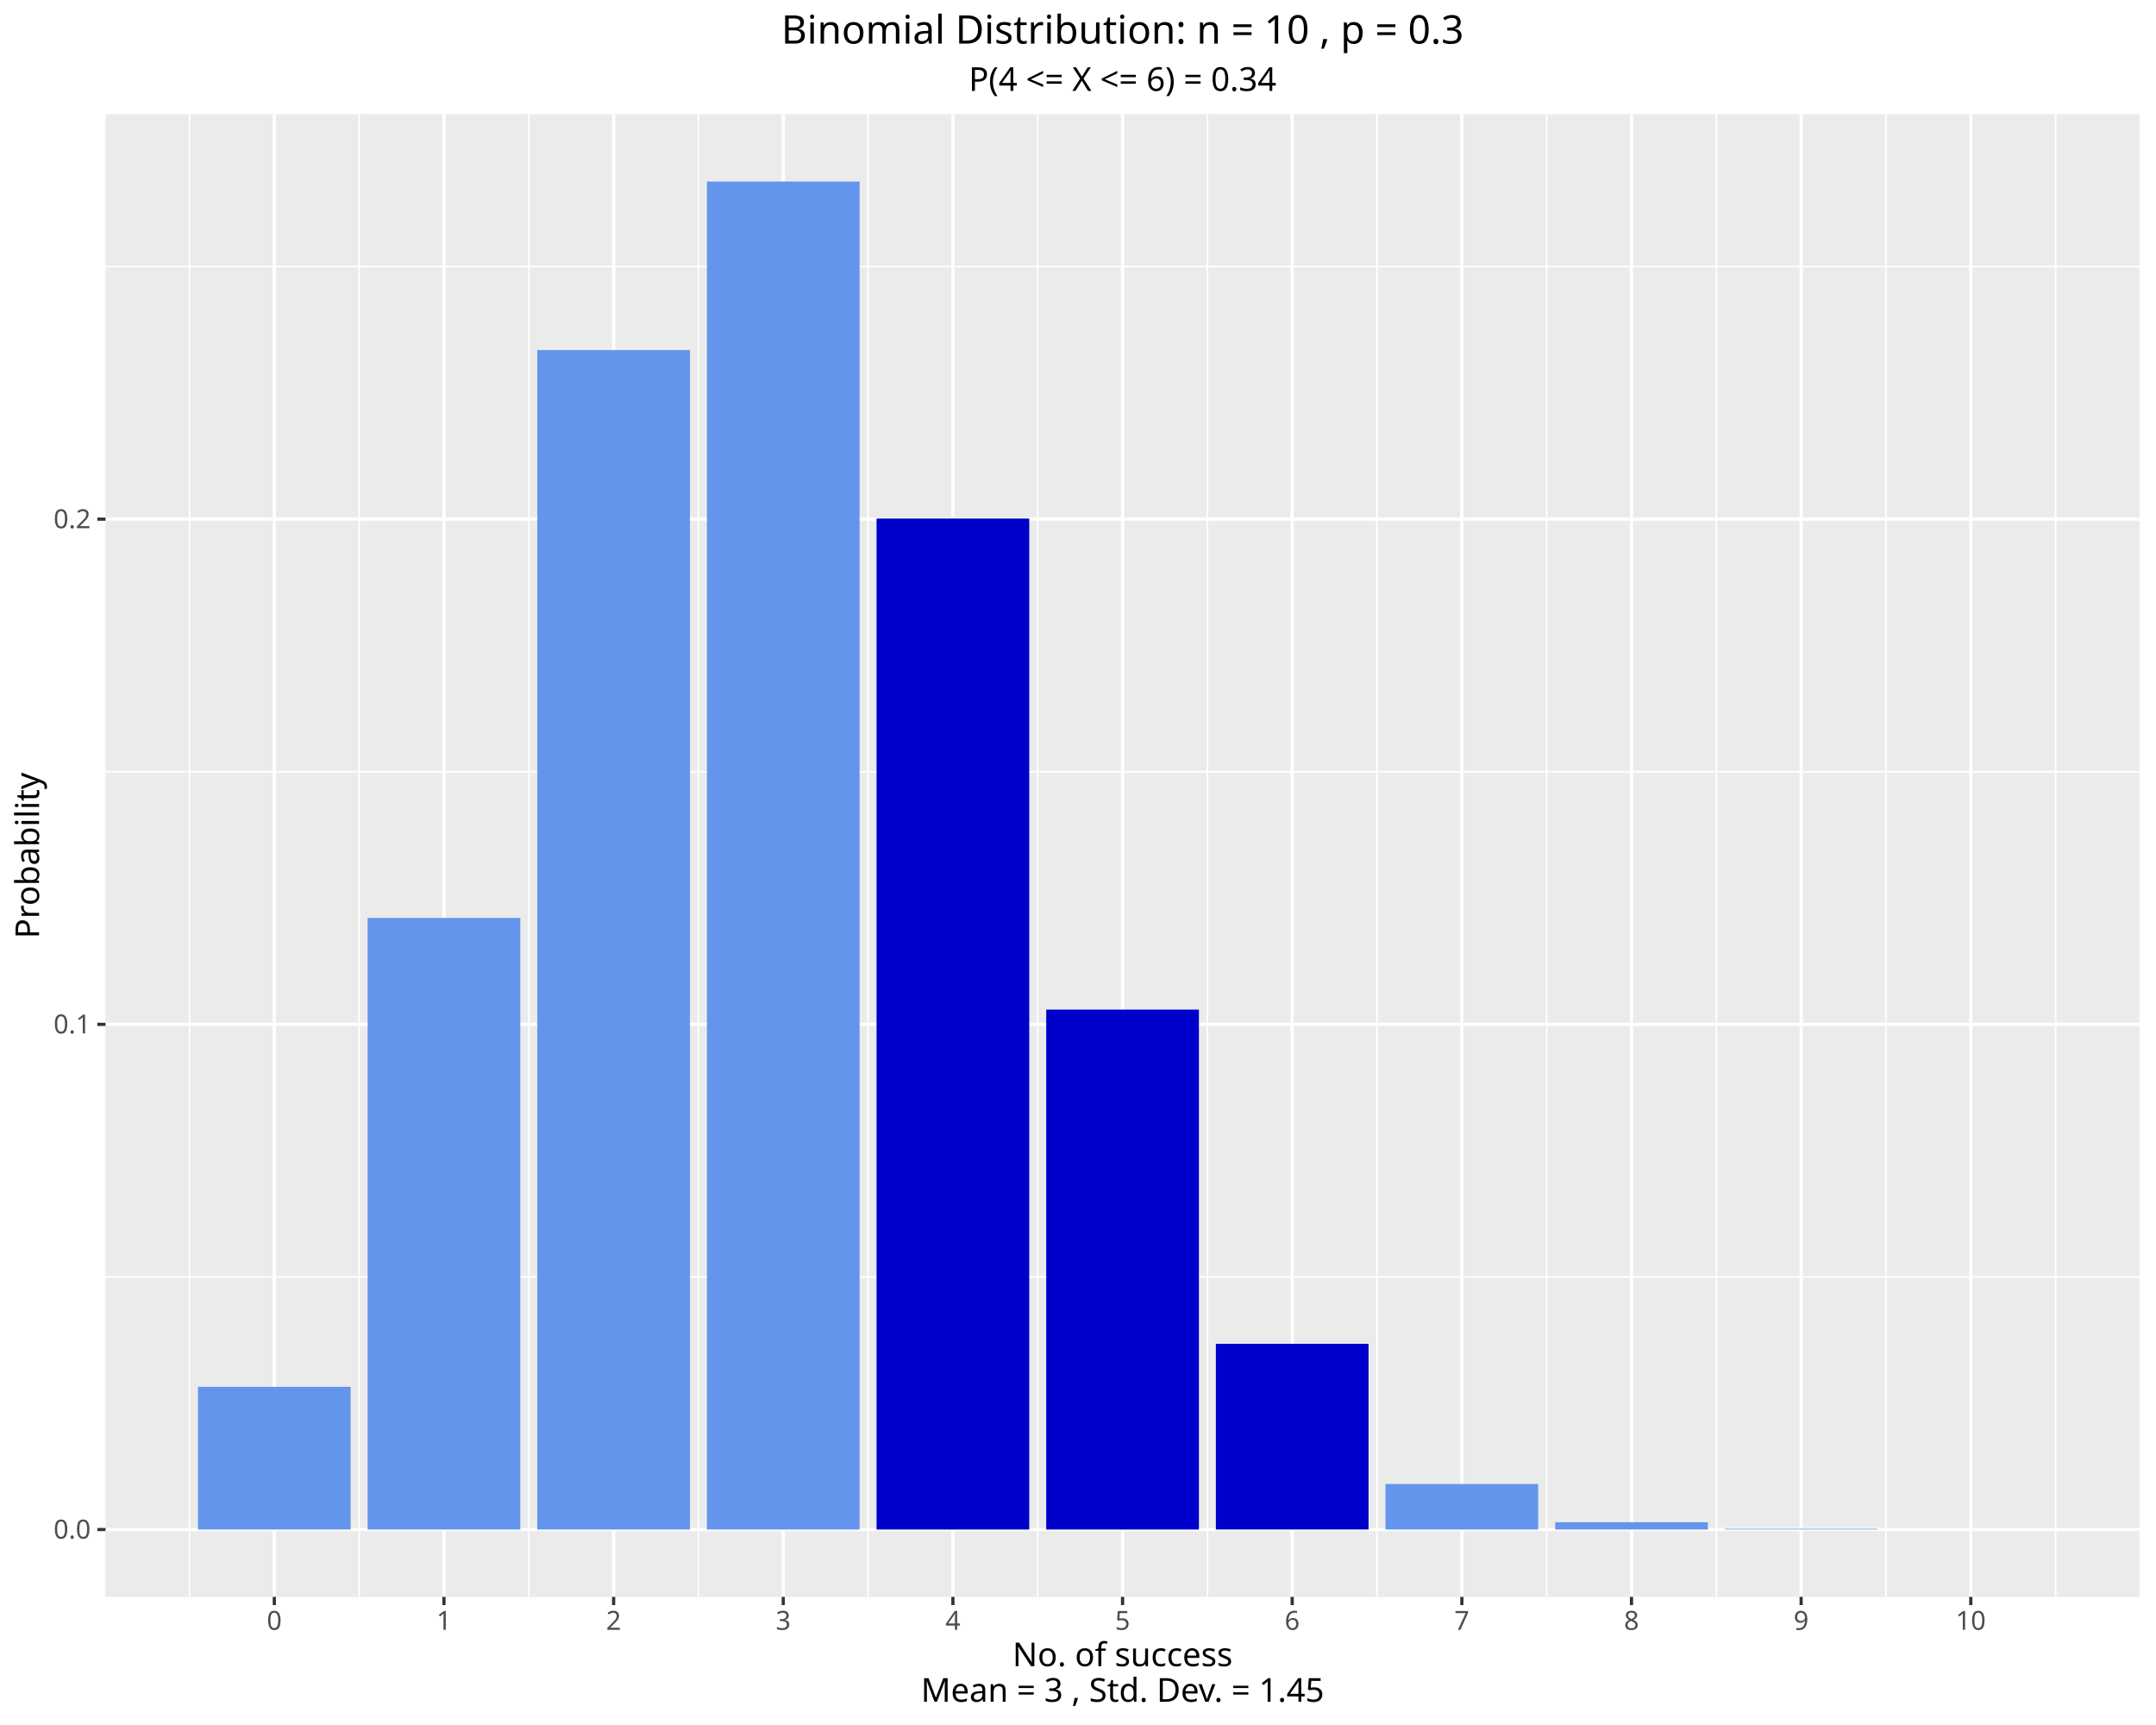
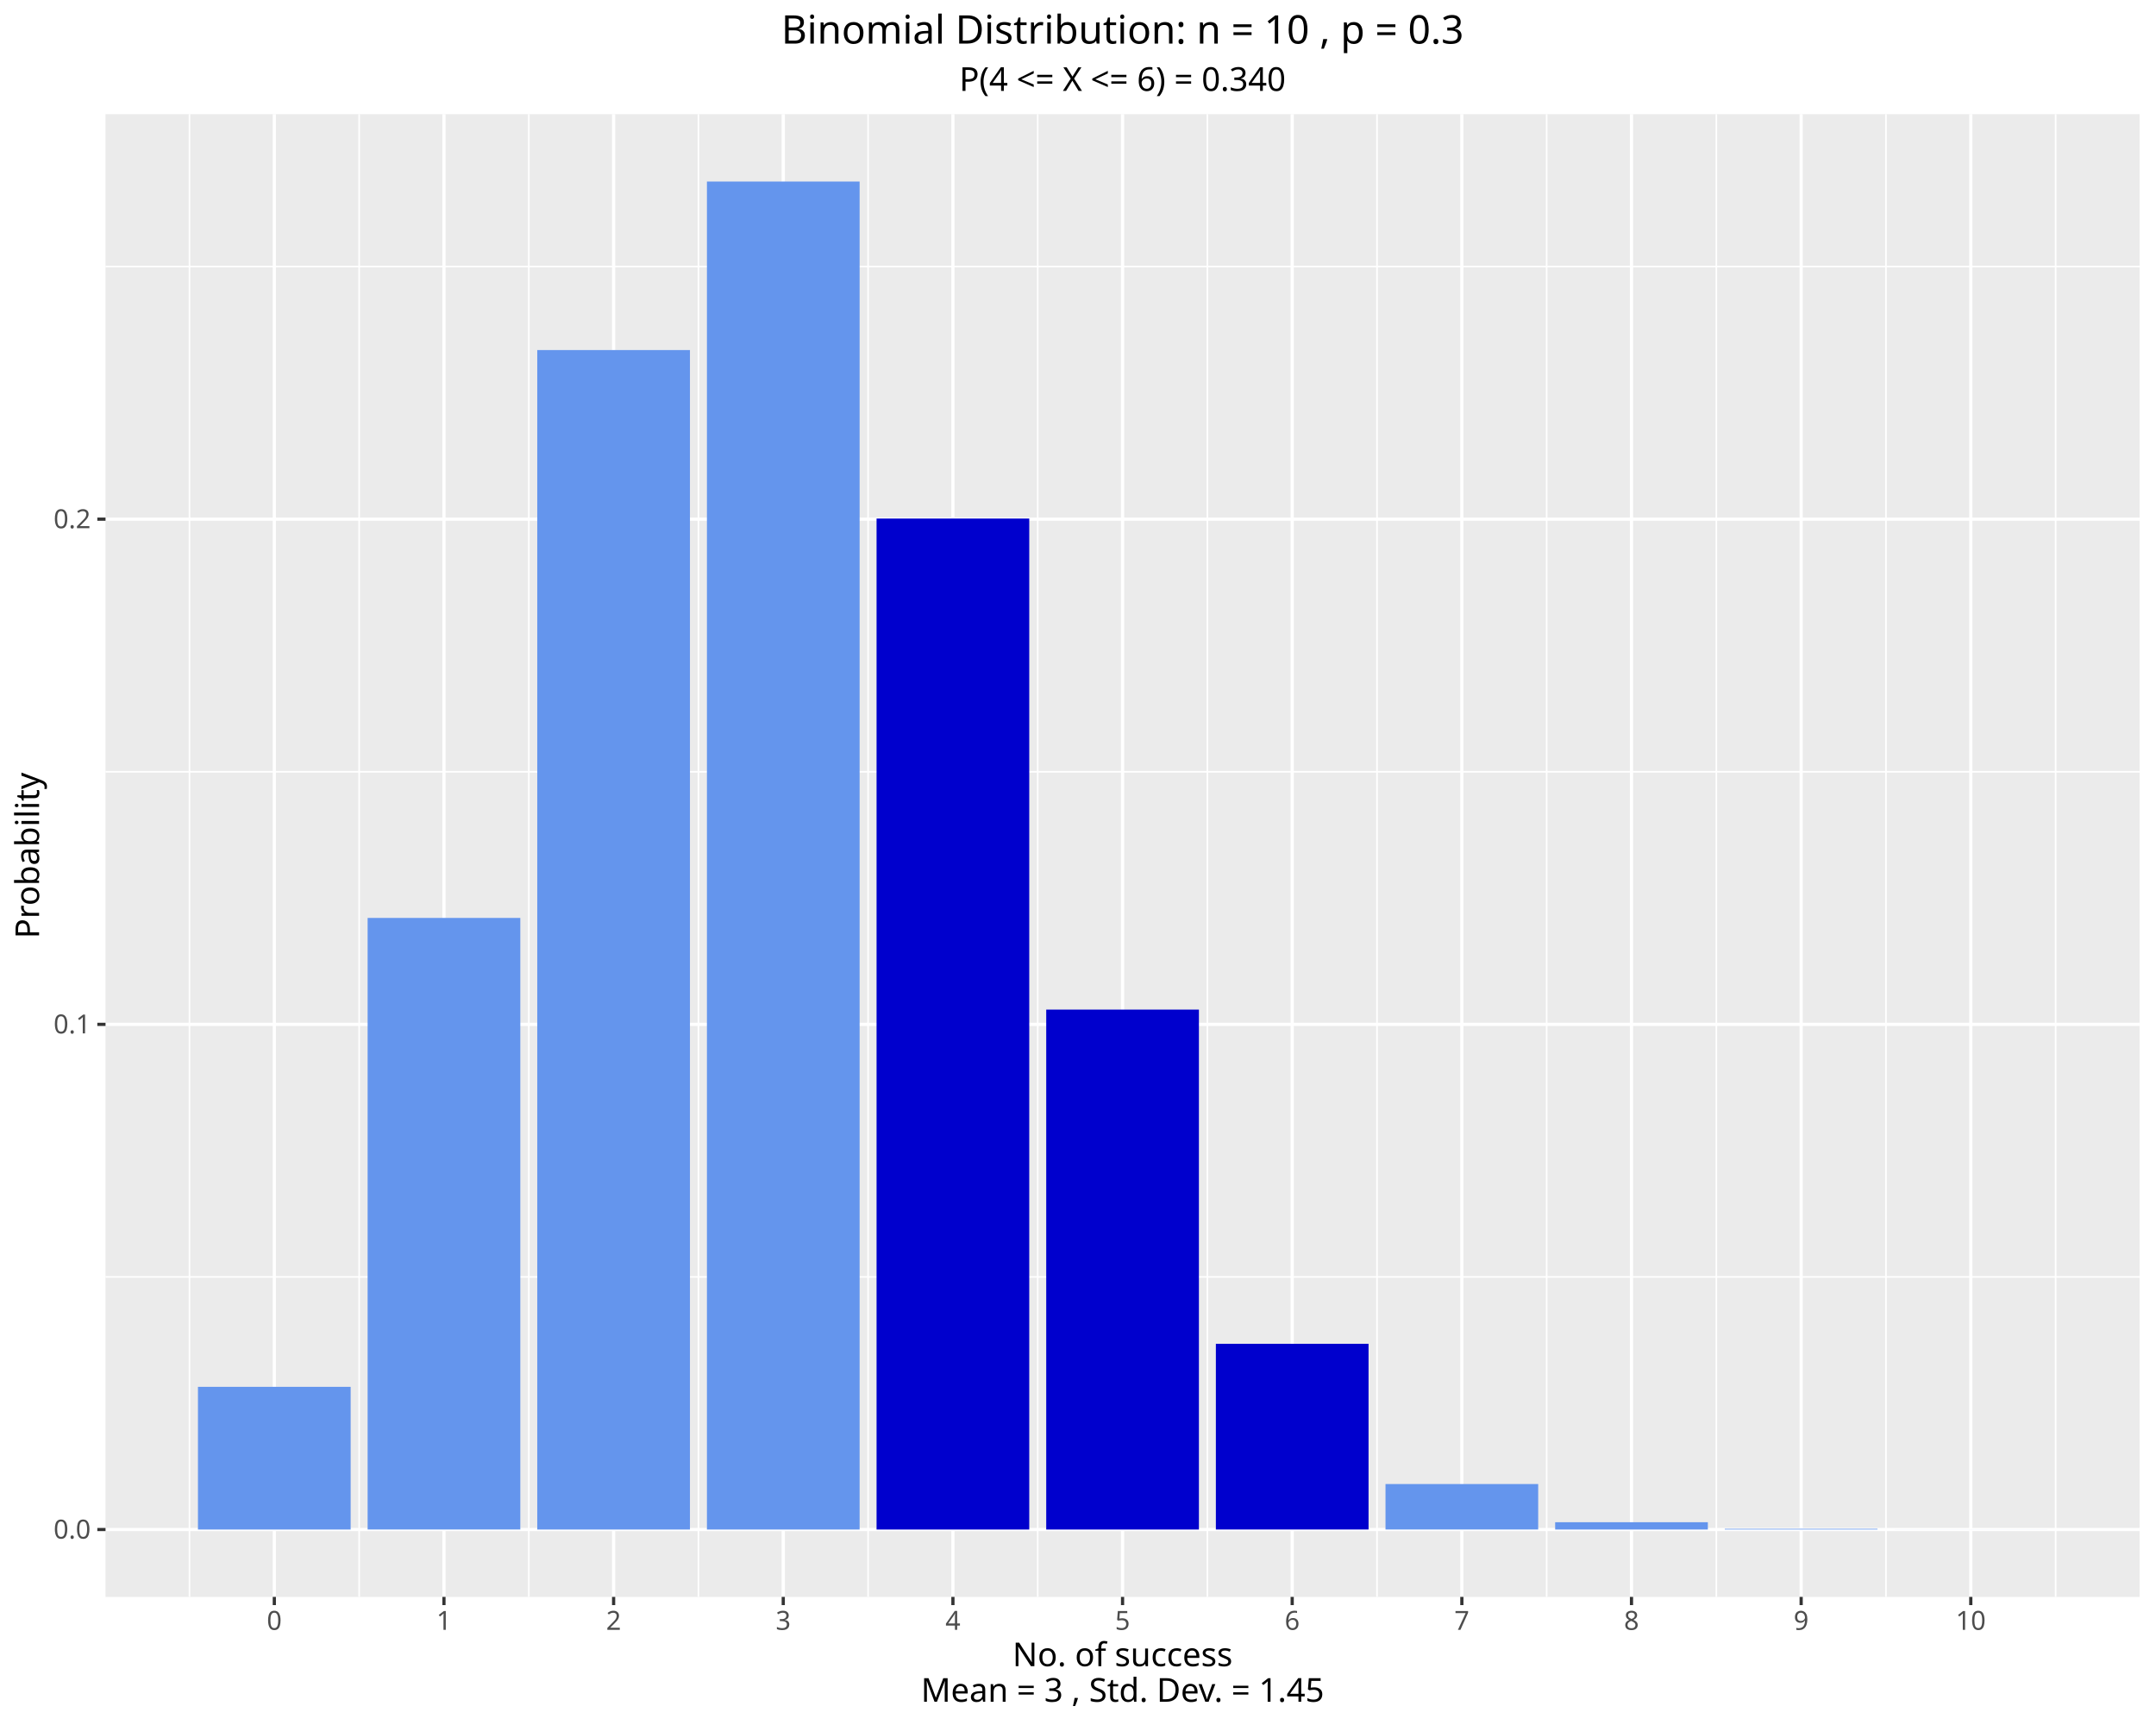
<svg xmlns="http://www.w3.org/2000/svg" class="svglite" data-engine-version="2.0" width="720.00pt" height="576.00pt" viewBox="0 0 720.00 576.00">
  <defs>
    <style type="text/css">
    .svglite line, .svglite polyline, .svglite polygon, .svglite path, .svglite rect, .svglite circle {
      fill: none;
      stroke: #000000;
      stroke-linecap: round;
      stroke-linejoin: round;
      stroke-miterlimit: 10.00;
    }
  </style>
  </defs>
  <rect width="100%" height="100%" style="stroke: none; fill: #FFFFFF;" />
  <defs>
    <clipPath id="cpMC4wMHw3MjAuMDB8MC4wMHw1NzYuMDA=">
      <rect x="0.00" y="0.00" width="720.00" height="576.00" />
    </clipPath>
  </defs>
  <g clip-path="url(#cpMC4wMHw3MjAuMDB8MC4wMHw1NzYuMDA=)">
    <rect x="0.00" y="0.00" width="720.00" height="576.00" style="stroke-width: 1.07; stroke: #FFFFFF; fill: #FFFFFF;" />
  </g>
  <defs>
    <clipPath id="cpMzUuMjR8NzE0LjUyfDM4LjEyfDUzMy4yMw==">
      <rect x="35.24" y="38.12" width="679.28" height="495.12" />
    </clipPath>
  </defs>
  <g clip-path="url(#cpMzUuMjR8NzE0LjUyfDM4LjEyfDUzMy4yMw==)">
    <rect x="35.24" y="38.12" width="679.28" height="495.12" style="stroke-width: 1.07; stroke: none; fill: #EBEBEB;" />
    <polyline points="35.24,426.38 714.52,426.38 " style="stroke-width: 0.53; stroke: #FFFFFF; stroke-linecap: butt;" />
    <polyline points="35.24,257.70 714.52,257.70 " style="stroke-width: 0.53; stroke: #FFFFFF; stroke-linecap: butt;" />
    <polyline points="35.24,89.01 714.52,89.01 " style="stroke-width: 0.53; stroke: #FFFFFF; stroke-linecap: butt;" />
    <polyline points="63.28,533.23 63.28,38.12 " style="stroke-width: 0.53; stroke: #FFFFFF; stroke-linecap: butt;" />
    <polyline points="119.94,533.23 119.94,38.12 " style="stroke-width: 0.53; stroke: #FFFFFF; stroke-linecap: butt;" />
    <polyline points="176.59,533.23 176.59,38.12 " style="stroke-width: 0.53; stroke: #FFFFFF; stroke-linecap: butt;" />
    <polyline points="233.24,533.23 233.24,38.12 " style="stroke-width: 0.53; stroke: #FFFFFF; stroke-linecap: butt;" />
    <polyline points="289.90,533.23 289.90,38.12 " style="stroke-width: 0.53; stroke: #FFFFFF; stroke-linecap: butt;" />
    <polyline points="346.55,533.23 346.55,38.12 " style="stroke-width: 0.53; stroke: #FFFFFF; stroke-linecap: butt;" />
    <polyline points="403.21,533.23 403.21,38.12 " style="stroke-width: 0.53; stroke: #FFFFFF; stroke-linecap: butt;" />
    <polyline points="459.86,533.23 459.86,38.12 " style="stroke-width: 0.53; stroke: #FFFFFF; stroke-linecap: butt;" />
    <polyline points="516.51,533.23 516.51,38.12 " style="stroke-width: 0.53; stroke: #FFFFFF; stroke-linecap: butt;" />
    <polyline points="573.17,533.23 573.17,38.12 " style="stroke-width: 0.53; stroke: #FFFFFF; stroke-linecap: butt;" />
    <polyline points="629.82,533.23 629.82,38.12 " style="stroke-width: 0.53; stroke: #FFFFFF; stroke-linecap: butt;" />
    <polyline points="686.48,533.23 686.48,38.12 " style="stroke-width: 0.53; stroke: #FFFFFF; stroke-linecap: butt;" />
    <polyline points="35.24,510.73 714.52,510.73 " style="stroke-width: 1.07; stroke: #FFFFFF; stroke-linecap: butt;" />
    <polyline points="35.24,342.04 714.52,342.04 " style="stroke-width: 1.07; stroke: #FFFFFF; stroke-linecap: butt;" />
    <polyline points="35.24,173.35 714.52,173.35 " style="stroke-width: 1.07; stroke: #FFFFFF; stroke-linecap: butt;" />
    <polyline points="91.61,533.23 91.61,38.12 " style="stroke-width: 1.07; stroke: #FFFFFF; stroke-linecap: butt;" />
    <polyline points="148.26,533.23 148.26,38.12 " style="stroke-width: 1.07; stroke: #FFFFFF; stroke-linecap: butt;" />
    <polyline points="204.92,533.23 204.92,38.12 " style="stroke-width: 1.07; stroke: #FFFFFF; stroke-linecap: butt;" />
    <polyline points="261.57,533.23 261.57,38.12 " style="stroke-width: 1.07; stroke: #FFFFFF; stroke-linecap: butt;" />
    <polyline points="318.23,533.23 318.23,38.12 " style="stroke-width: 1.07; stroke: #FFFFFF; stroke-linecap: butt;" />
    <polyline points="374.88,533.23 374.88,38.12 " style="stroke-width: 1.07; stroke: #FFFFFF; stroke-linecap: butt;" />
    <polyline points="431.53,533.23 431.53,38.12 " style="stroke-width: 1.07; stroke: #FFFFFF; stroke-linecap: butt;" />
    <polyline points="488.19,533.23 488.19,38.12 " style="stroke-width: 1.07; stroke: #FFFFFF; stroke-linecap: butt;" />
    <polyline points="544.84,533.23 544.84,38.12 " style="stroke-width: 1.07; stroke: #FFFFFF; stroke-linecap: butt;" />
    <polyline points="601.50,533.23 601.50,38.12 " style="stroke-width: 1.07; stroke: #FFFFFF; stroke-linecap: butt;" />
    <polyline points="658.15,533.23 658.15,38.12 " style="stroke-width: 1.07; stroke: #FFFFFF; stroke-linecap: butt;" />
    <rect x="66.11" y="463.08" width="50.99" height="47.65" style="stroke-width: 1.07; stroke: none; stroke-linecap: butt; stroke-linejoin: miter; fill: #6495ED;" />
    <rect x="122.77" y="306.51" width="50.99" height="204.21" style="stroke-width: 1.07; stroke: none; stroke-linecap: butt; stroke-linejoin: miter; fill: #6495ED;" />
    <rect x="179.42" y="116.89" width="50.99" height="393.84" style="stroke-width: 1.07; stroke: none; stroke-linecap: butt; stroke-linejoin: miter; fill: #6495ED;" />
    <rect x="236.08" y="60.62" width="50.99" height="450.11" style="stroke-width: 1.07; stroke: none; stroke-linecap: butt; stroke-linejoin: miter; fill: #6495ED;" />
    <rect x="292.73" y="173.15" width="50.99" height="337.58" style="stroke-width: 1.07; stroke: none; stroke-linecap: butt; stroke-linejoin: miter; fill: #0000CD;" />
    <rect x="349.39" y="337.12" width="50.99" height="173.61" style="stroke-width: 1.07; stroke: none; stroke-linecap: butt; stroke-linejoin: miter; fill: #0000CD;" />
    <rect x="406.04" y="448.72" width="50.99" height="62.00" style="stroke-width: 1.07; stroke: none; stroke-linecap: butt; stroke-linejoin: miter; fill: #0000CD;" />
    <rect x="462.69" y="495.54" width="50.99" height="15.18" style="stroke-width: 1.07; stroke: none; stroke-linecap: butt; stroke-linejoin: miter; fill: #6495ED;" />
    <rect x="519.35" y="508.29" width="50.99" height="2.44" style="stroke-width: 1.07; stroke: none; stroke-linecap: butt; stroke-linejoin: miter; fill: #6495ED;" />
    <rect x="576.00" y="510.49" width="50.99" height="0.23" style="stroke-width: 1.07; stroke: none; stroke-linecap: butt; stroke-linejoin: miter; fill: #6495ED;" />
    <rect x="632.66" y="510.72" width="50.99" height="0.01" style="stroke-width: 1.07; stroke: none; stroke-linecap: butt; stroke-linejoin: miter; fill: #6495ED;" />
  </g>
  <g clip-path="url(#cpMC4wMHw3MjAuMDB8MC4wMHw1NzYuMDA=)">
    <text x="30.31" y="513.76" text-anchor="end" style="font-size: 8.80px; fill: #4D4D4D; font-family: sans;" textLength="12.23px" lengthAdjust="spacingAndGlyphs">0.0</text>
    <text x="30.31" y="345.07" text-anchor="end" style="font-size: 8.80px; fill: #4D4D4D; font-family: sans;" textLength="12.23px" lengthAdjust="spacingAndGlyphs">0.1</text>
    <text x="30.31" y="176.38" text-anchor="end" style="font-size: 8.80px; fill: #4D4D4D; font-family: sans;" textLength="12.23px" lengthAdjust="spacingAndGlyphs">0.2</text>
    <polyline points="32.50,510.73 35.24,510.73 " style="stroke-width: 1.07; stroke: #333333; stroke-linecap: butt;" />
    <polyline points="32.50,342.04 35.24,342.04 " style="stroke-width: 1.07; stroke: #333333; stroke-linecap: butt;" />
    <polyline points="32.50,173.35 35.24,173.35 " style="stroke-width: 1.07; stroke: #333333; stroke-linecap: butt;" />
    <polyline points="91.61,535.97 91.61,533.23 " style="stroke-width: 1.07; stroke: #333333; stroke-linecap: butt;" />
    <polyline points="148.26,535.97 148.26,533.23 " style="stroke-width: 1.07; stroke: #333333; stroke-linecap: butt;" />
    <polyline points="204.92,535.97 204.92,533.23 " style="stroke-width: 1.07; stroke: #333333; stroke-linecap: butt;" />
    <polyline points="261.57,535.97 261.57,533.23 " style="stroke-width: 1.07; stroke: #333333; stroke-linecap: butt;" />
    <polyline points="318.23,535.97 318.23,533.23 " style="stroke-width: 1.07; stroke: #333333; stroke-linecap: butt;" />
    <polyline points="374.88,535.97 374.88,533.23 " style="stroke-width: 1.07; stroke: #333333; stroke-linecap: butt;" />
    <polyline points="431.53,535.97 431.53,533.23 " style="stroke-width: 1.07; stroke: #333333; stroke-linecap: butt;" />
    <polyline points="488.19,535.97 488.19,533.23 " style="stroke-width: 1.07; stroke: #333333; stroke-linecap: butt;" />
    <polyline points="544.84,535.97 544.84,533.23 " style="stroke-width: 1.07; stroke: #333333; stroke-linecap: butt;" />
    <polyline points="601.50,535.97 601.50,533.23 " style="stroke-width: 1.07; stroke: #333333; stroke-linecap: butt;" />
    <polyline points="658.15,535.97 658.15,533.23 " style="stroke-width: 1.07; stroke: #333333; stroke-linecap: butt;" />
    <text x="91.61" y="544.22" text-anchor="middle" style="font-size: 8.80px; fill: #4D4D4D; font-family: sans;" textLength="4.89px" lengthAdjust="spacingAndGlyphs">0</text>
    <text x="148.26" y="544.22" text-anchor="middle" style="font-size: 8.80px; fill: #4D4D4D; font-family: sans;" textLength="4.89px" lengthAdjust="spacingAndGlyphs">1</text>
    <text x="204.92" y="544.22" text-anchor="middle" style="font-size: 8.80px; fill: #4D4D4D; font-family: sans;" textLength="4.89px" lengthAdjust="spacingAndGlyphs">2</text>
    <text x="261.57" y="544.22" text-anchor="middle" style="font-size: 8.80px; fill: #4D4D4D; font-family: sans;" textLength="4.89px" lengthAdjust="spacingAndGlyphs">3</text>
    <text x="318.23" y="544.22" text-anchor="middle" style="font-size: 8.80px; fill: #4D4D4D; font-family: sans;" textLength="4.89px" lengthAdjust="spacingAndGlyphs">4</text>
    <text x="374.88" y="544.22" text-anchor="middle" style="font-size: 8.80px; fill: #4D4D4D; font-family: sans;" textLength="4.89px" lengthAdjust="spacingAndGlyphs">5</text>
    <text x="431.53" y="544.22" text-anchor="middle" style="font-size: 8.80px; fill: #4D4D4D; font-family: sans;" textLength="4.89px" lengthAdjust="spacingAndGlyphs">6</text>
    <text x="488.19" y="544.22" text-anchor="middle" style="font-size: 8.80px; fill: #4D4D4D; font-family: sans;" textLength="4.89px" lengthAdjust="spacingAndGlyphs">7</text>
    <text x="544.84" y="544.22" text-anchor="middle" style="font-size: 8.80px; fill: #4D4D4D; font-family: sans;" textLength="4.89px" lengthAdjust="spacingAndGlyphs">8</text>
    <text x="601.50" y="544.22" text-anchor="middle" style="font-size: 8.80px; fill: #4D4D4D; font-family: sans;" textLength="4.89px" lengthAdjust="spacingAndGlyphs">9</text>
    <text x="658.15" y="544.22" text-anchor="middle" style="font-size: 8.80px; fill: #4D4D4D; font-family: sans;" textLength="9.79px" lengthAdjust="spacingAndGlyphs">10</text>
    <text x="374.88" y="556.36" text-anchor="middle" style="font-size: 11.00px; font-family: sans;" textLength="72.16px" lengthAdjust="spacingAndGlyphs">No. of success</text>
    <text x="374.88" y="568.24" text-anchor="middle" style="font-size: 11.00px; font-family: sans;" textLength="137.60px" lengthAdjust="spacingAndGlyphs"> Mean = 3 , Std. Dev. = 1.45</text>
    <text transform="translate(13.05,285.67) rotate(-90)" text-anchor="middle" style="font-size: 11.00px; font-family: sans;" textLength="51.36px" lengthAdjust="spacingAndGlyphs">Probability</text>
-     <text x="374.88" y="30.35" text-anchor="middle" style="font-size: 11.00px; font-family: sans;" textLength="106.13px" lengthAdjust="spacingAndGlyphs">P(4 &lt;= X &lt;= 6) = 0.34</text>
+     <text x="374.88" y="30.35" text-anchor="middle" style="font-size: 11.00px; font-family: sans;" textLength="112.25px" lengthAdjust="spacingAndGlyphs">P(4 &lt;= X &lt;= 6) = 0.340</text>
    <text x="374.88" y="14.56" text-anchor="middle" style="font-size: 13.20px; font-family: sans;" textLength="216.47px" lengthAdjust="spacingAndGlyphs">Binomial Distribution: n = 10 , p = 0.3</text>
  </g>
</svg>
